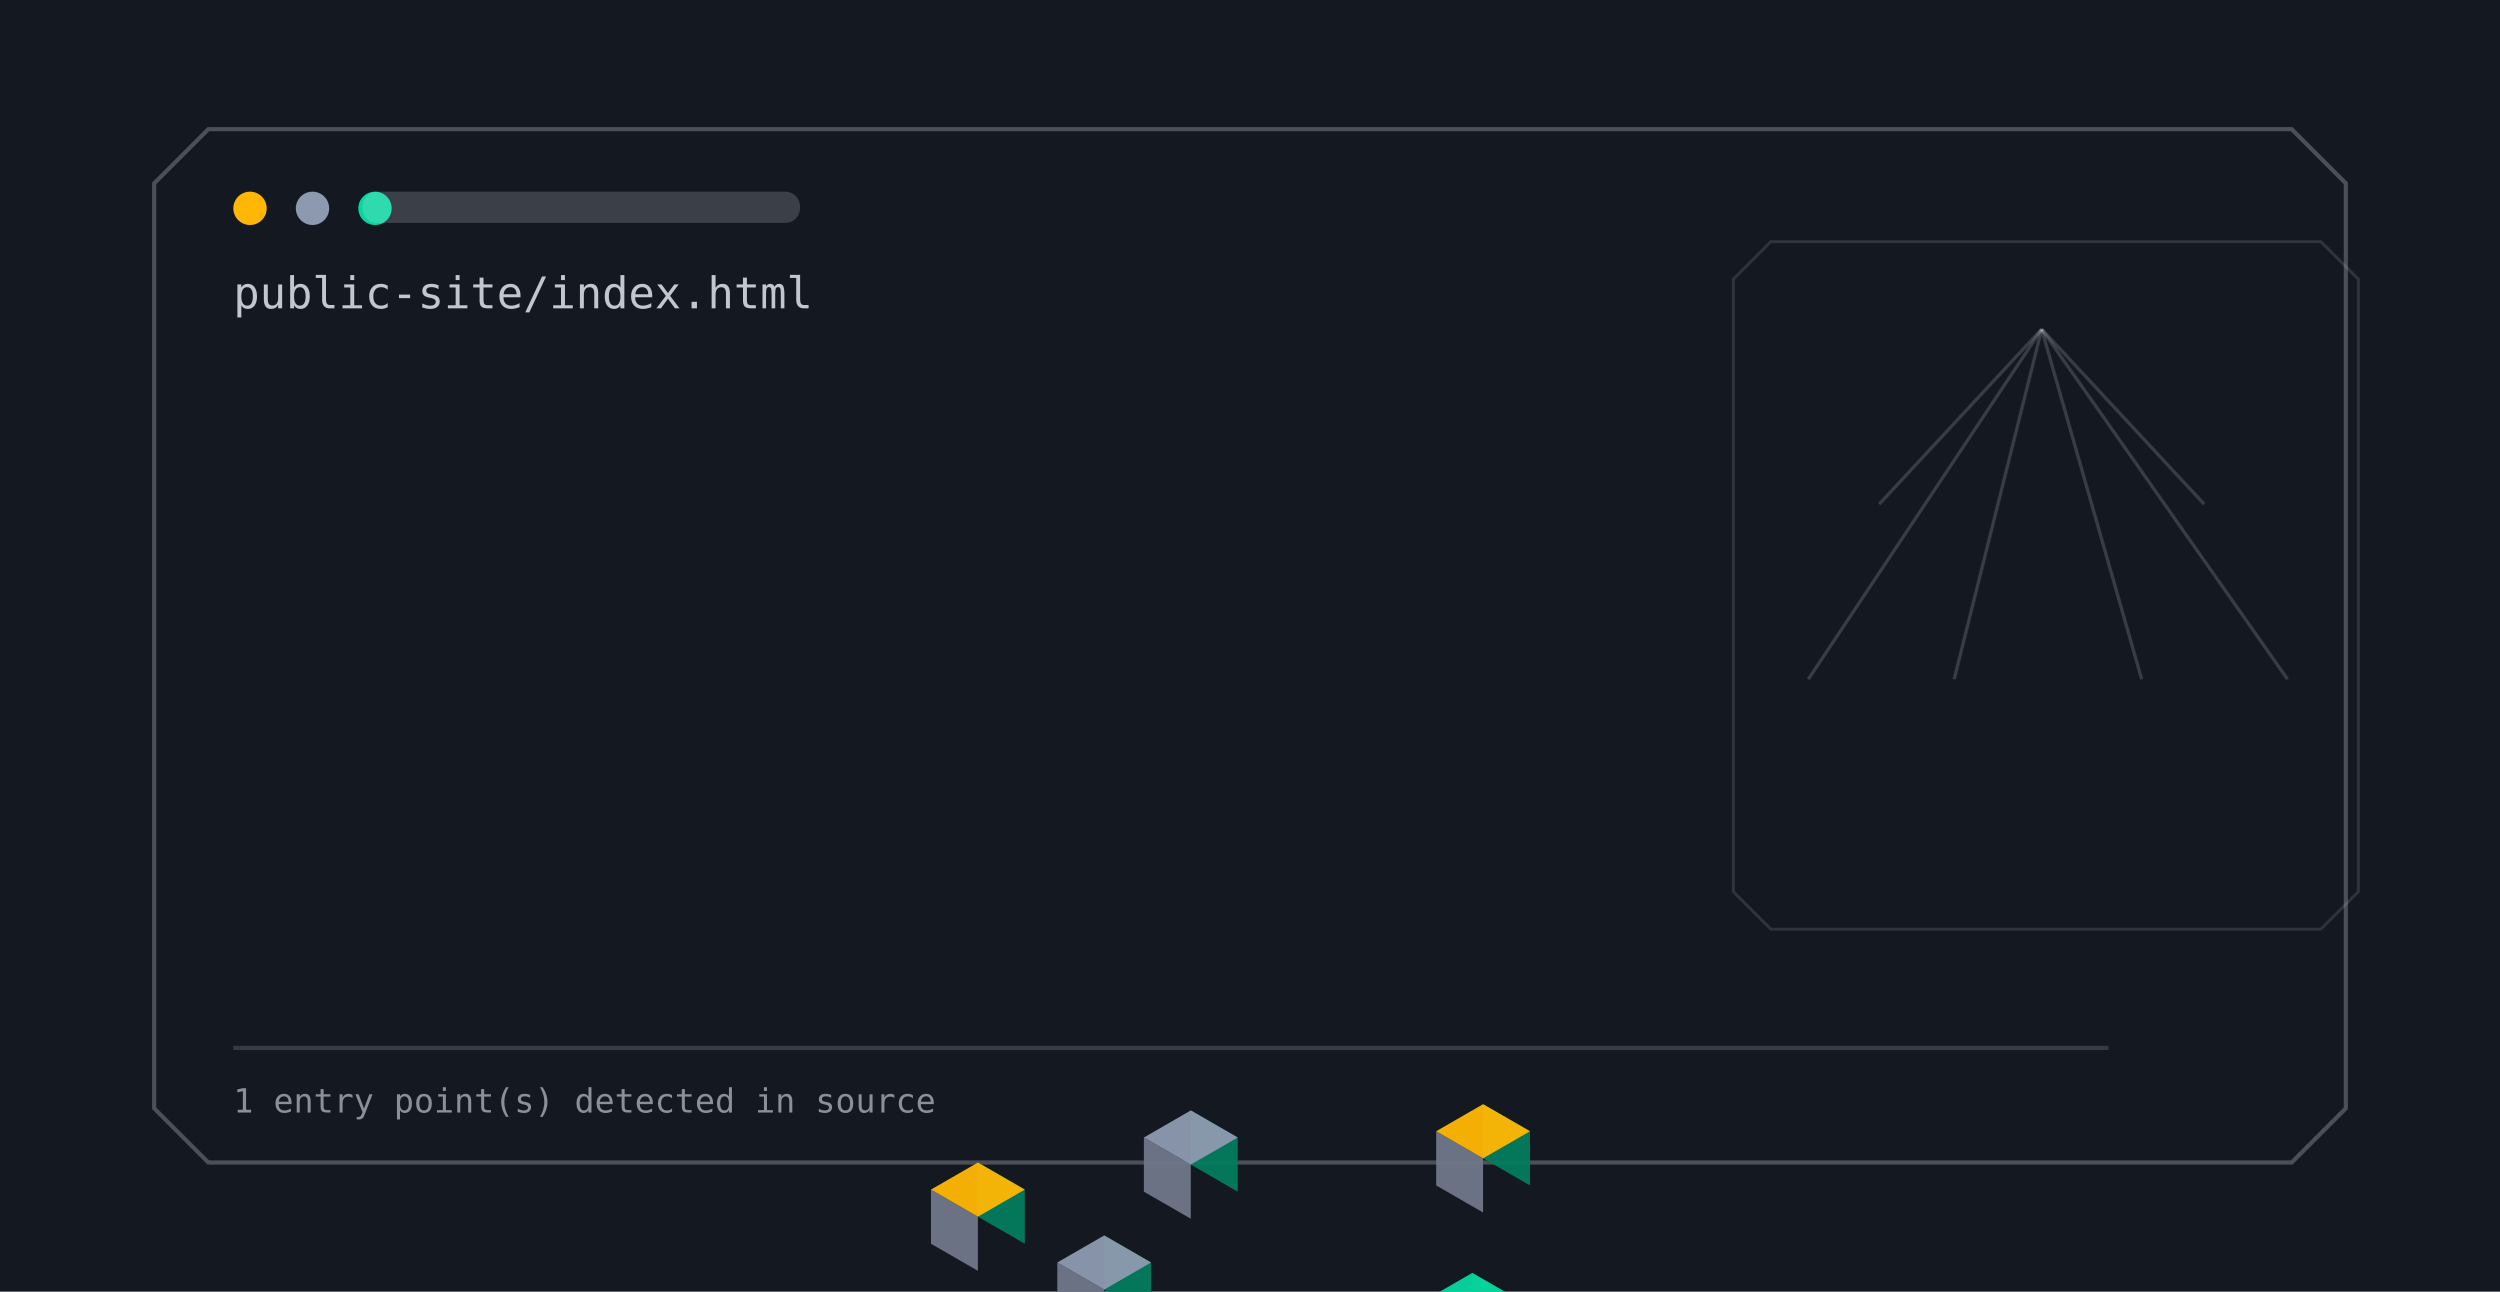
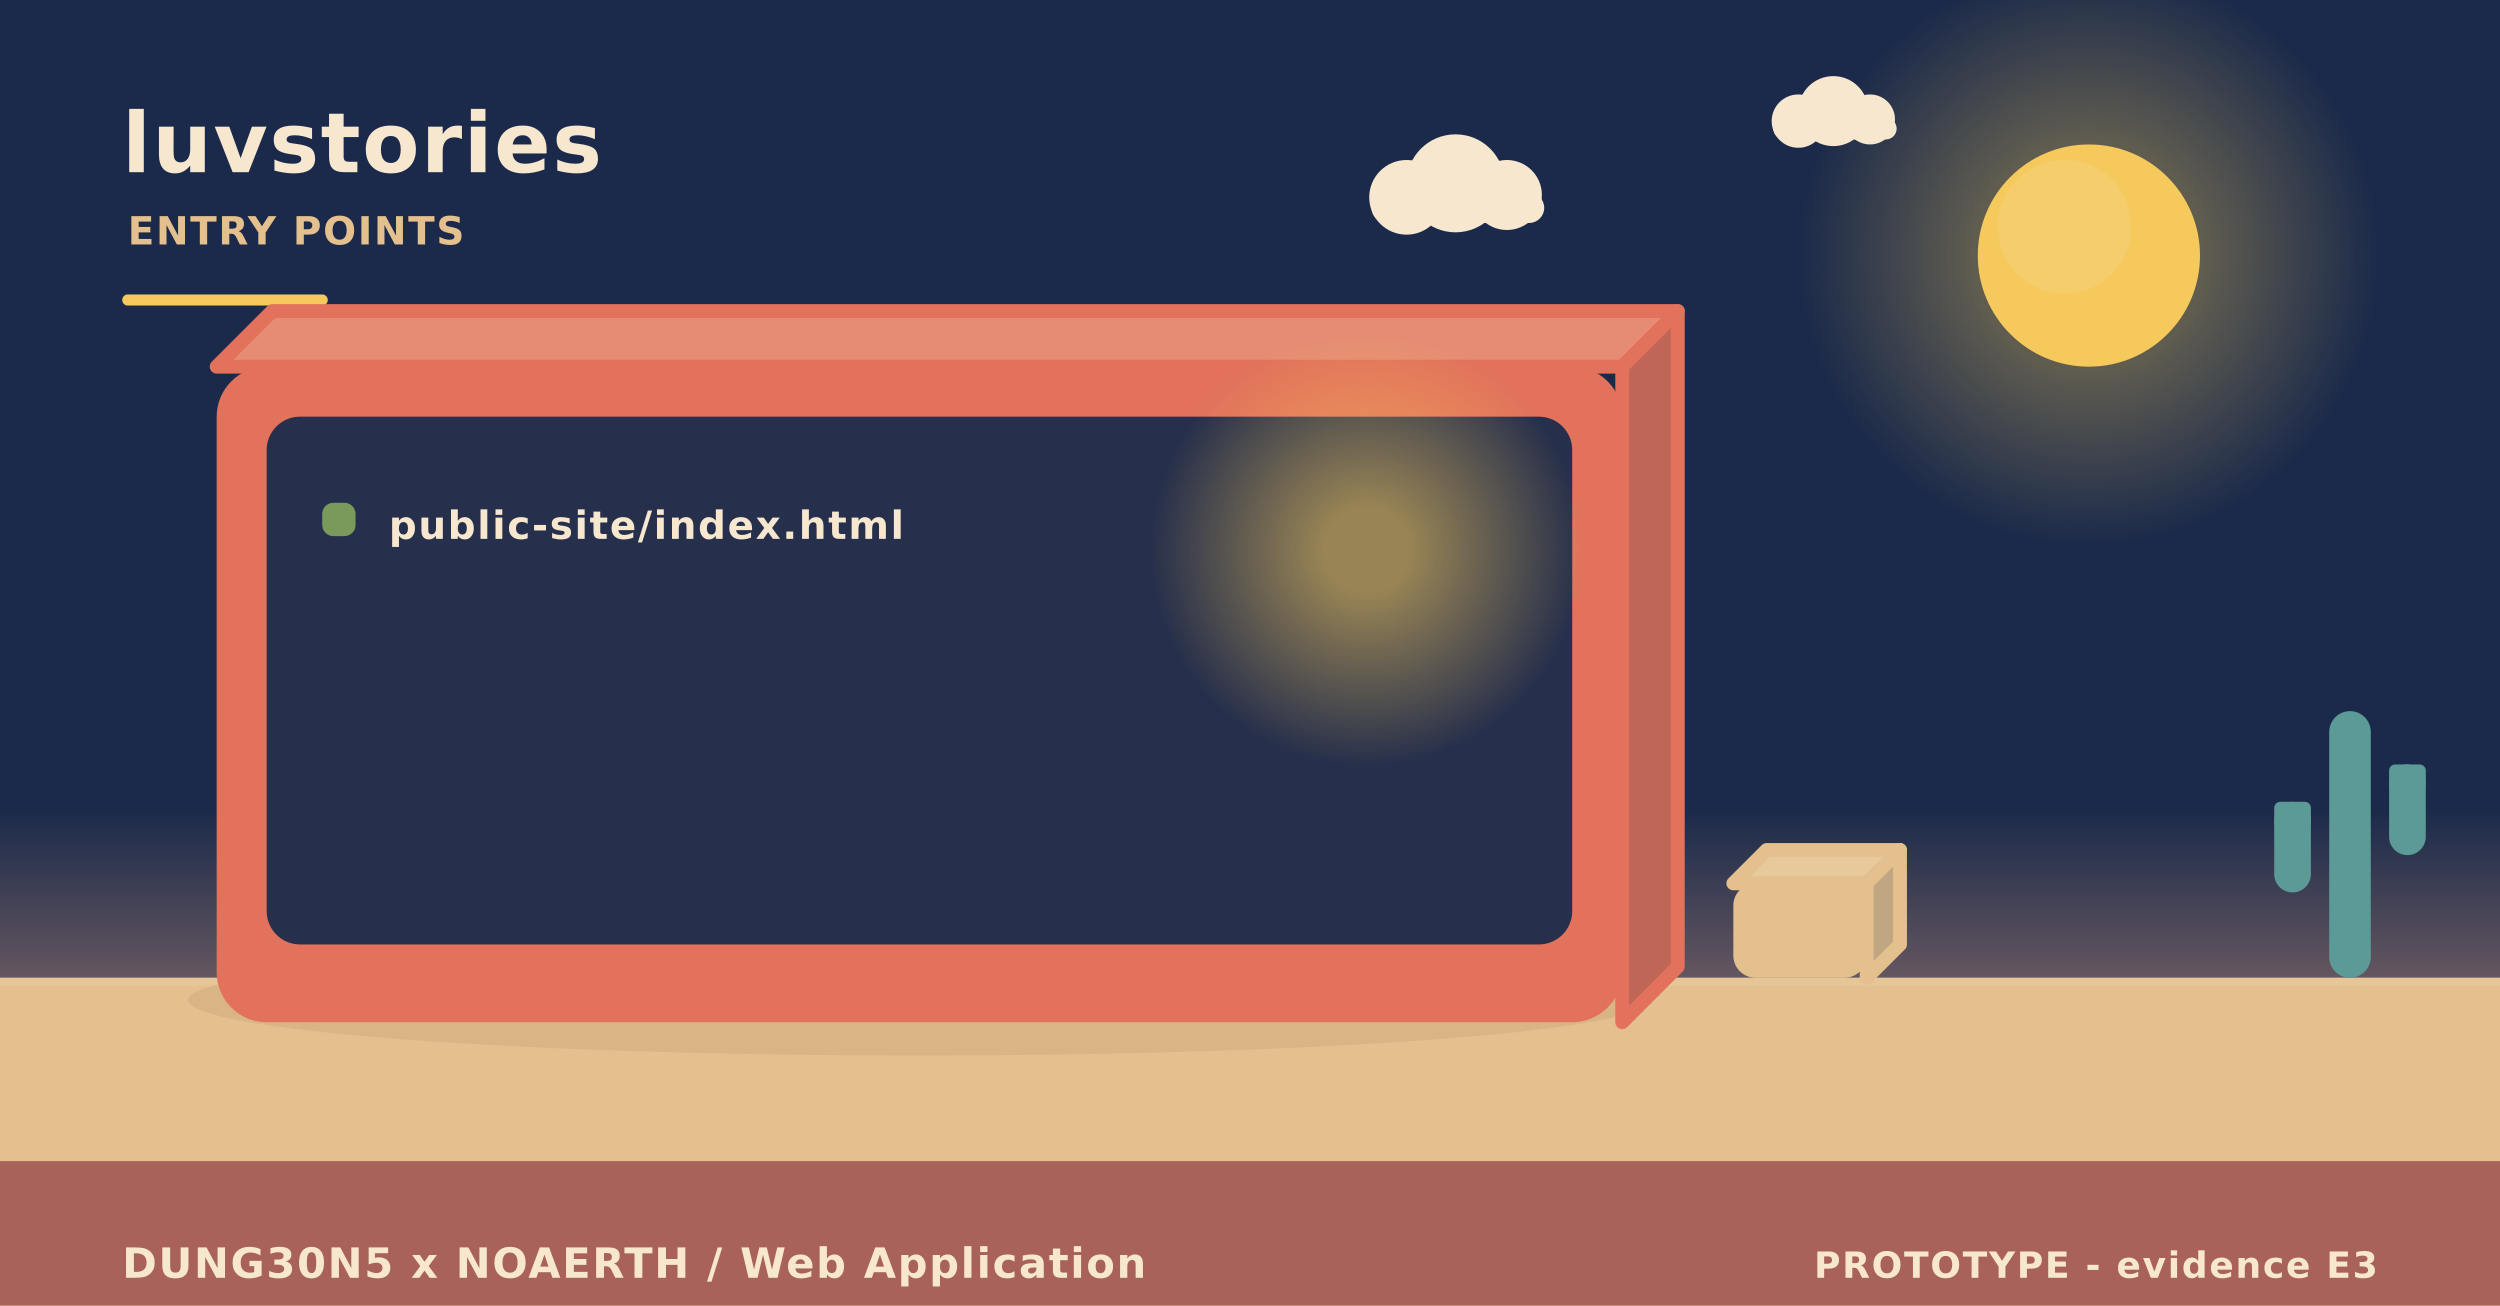
- <svg xmlns="http://www.w3.org/2000/svg" viewBox="0 0 1200 620" width="1200" height="620" role="img" aria-label="luvstories command surface">
-   <rect width="1200" height="620" fill="#141821" />
-   <defs>
-     <linearGradient id="gt" x1="0" y1="0" x2="1" y2="1">
-       <stop offset="0%" stop-color="#ffb703" />
-       <stop offset="100%" stop-color="#8d99ae" />
-     </linearGradient>
-   </defs>
-   <path d="M100.00,62.00 H1100.00 L1126.00,88.00 V532.00 L1100.00,558.00 H100.00 L74.00,532.00 V88.00 Z" fill="none" stroke="rgba(238,241,246,0.300)" stroke-width="2.00" opacity="0.85" />
-   <circle cx="120.00" cy="100.00" r="8.00" fill="#ffb703" opacity="1.00" />
-   <circle cx="150.00" cy="100.00" r="8.00" fill="#8d99ae" opacity="1.00" />
-   <circle cx="180.00" cy="100.00" r="8.00" fill="#06d6a0" opacity="1.00" />
-   <rect x="174.00" y="92.00" width="210.00" height="15.00" rx="7.00" fill="rgba(238,241,246,0.180)" opacity="1.00" />
-   <text x="112" y="148" font-family="ui-monospace,SFMono-Regular,Menlo,monospace" font-size="21" fill="rgba(238,241,246,0.800)">public-site/index.html</text>
-   <path d="M850.00,116.00 H1114.00 L1132.00,134.00 V428.00 L1114.00,446.00 H850.00 L832.00,428.00 V134.00 Z" fill="none" stroke="rgba(238,241,246,0.180)" stroke-width="1.40" opacity="0.70" />
-   <line x1="980.00" y1="158.00" x2="902.00" y2="242.00" stroke="rgba(238,241,246,0.300)" stroke-width="1.60" opacity="0.55" />
-   <line x1="980.00" y1="158.00" x2="1058.00" y2="242.00" stroke="rgba(238,241,246,0.300)" stroke-width="1.60" opacity="0.55" />
-   <line x1="980.00" y1="158.00" x2="868.00" y2="326.00" stroke="rgba(238,241,246,0.300)" stroke-width="1.60" opacity="0.55" />
-   <line x1="980.00" y1="158.00" x2="938.00" y2="326.00" stroke="rgba(238,241,246,0.300)" stroke-width="1.60" opacity="0.55" />
-   <line x1="980.00" y1="158.00" x2="1028.00" y2="326.00" stroke="rgba(238,241,246,0.300)" stroke-width="1.60" opacity="0.55" />
-   <line x1="980.00" y1="158.00" x2="1098.00" y2="326.00" stroke="rgba(238,241,246,0.300)" stroke-width="1.60" opacity="0.55" />
-   <polygon points="711.87,556.00 734.39,569.00 734.39,543.00 711.87,530.00" fill="#037c5d" opacity="0.95" />
-   <polygon points="689.36,569.00 711.87,582.00 711.87,556.00 689.36,543.00" fill="#6e7788" opacity="0.95" />
-   <polygon points="711.87,530.00 734.39,543.00 711.87,556.00 689.36,543.00" fill="#ffb703" opacity="0.95" />
-   <polygon points="571.58,559.00 594.09,572.00 594.09,546.00 571.58,533.00" fill="#037c5d" opacity="0.95" />
-   <polygon points="549.06,572.00 571.58,585.00 571.58,559.00 549.06,546.00" fill="#6e7788" opacity="0.95" />
-   <polygon points="571.58,533.00 594.09,546.00 571.58,559.00 549.06,546.00" fill="#8d99ae" opacity="0.95" />
-   <polygon points="706.68,637.00 729.19,650.00 729.19,624.00 706.68,611.00" fill="#037c5d" opacity="0.95" />
-   <polygon points="684.16,650.00 706.68,663.00 706.68,637.00 684.16,624.00" fill="#6e7788" opacity="0.95" />
-   <polygon points="706.68,611.00 729.19,624.00 706.68,637.00 684.16,624.00" fill="#06d6a0" opacity="0.95" />
-   <polygon points="469.39,584.00 491.90,597.00 491.90,571.00 469.39,558.00" fill="#037c5d" opacity="0.95" />
-   <polygon points="446.87,597.00 469.39,610.00 469.39,584.00 446.87,571.00" fill="#6e7788" opacity="0.95" />
-   <polygon points="469.39,558.00 491.90,571.00 469.39,584.00 446.87,571.00" fill="#ffb703" opacity="0.95" />
-   <polygon points="530.01,619.00 552.52,632.00 552.52,606.00 530.01,593.00" fill="#037c5d" opacity="0.95" />
-   <polygon points="507.49,632.00 530.01,645.00 530.01,619.00 507.49,606.00" fill="#6e7788" opacity="0.95" />
-   <polygon points="530.01,593.00 552.52,606.00 530.01,619.00 507.49,606.00" fill="#8d99ae" opacity="0.95" />
-   <polygon points="607.95,664.00 630.47,677.00 630.47,651.00 607.95,638.00" fill="#037c5d" opacity="0.95" />
-   <polygon points="585.43,677.00 607.95,690.00 607.95,664.00 585.43,651.00" fill="#6e7788" opacity="0.95" />
-   <polygon points="607.95,638.00 630.47,651.00 607.95,664.00 585.43,651.00" fill="#06d6a0" opacity="0.95" />
-   <polygon points="668.57,699.00 691.09,712.00 691.09,686.00 668.57,673.00" fill="#037c5d" opacity="0.95" />
-   <polygon points="646.05,712.00 668.57,725.00 668.57,699.00 646.05,686.00" fill="#6e7788" opacity="0.95" />
-   <polygon points="668.57,673.00 691.09,686.00 668.57,699.00 646.05,686.00" fill="#ffb703" opacity="0.95" />
-   <rect x="112.00" y="502.00" width="900.00" height="2.00" rx="0.00" fill="rgba(238,241,246,0.160)" opacity="1.00" />
-   <text x="112" y="534" font-family="ui-monospace,Menlo,monospace" font-size="16" fill="rgba(238,241,246,0.550)">1 entry point(s) detected in source</text>
+ <svg xmlns="http://www.w3.org/2000/svg" width="900" height="470" viewBox="0 0 900 470" role="img" aria-label="luvstories - how it is operated">
+   <linearGradient id="skyt" x1="0" y1="0" x2="0" y2="1">
+     <stop offset="0" stop-color="#1b2a4a" />
+     <stop offset="0.62" stop-color="#1b2a4a" />
+     <stop offset="1" stop-color="#f3ad8a" />
+   </linearGradient>
+   <rect width="900" height="470" fill="url(#skyt)" />
+   <radialGradient id="sunt">
+     <stop offset="0.35" stop-color="#f5c95c" stop-opacity="0.34" />
+     <stop offset="1" stop-color="#f5c95c" stop-opacity="0" />
+   </radialGradient>
+   <circle cx="752" cy="92" r="104" fill="url(#sunt)" />
+   <circle cx="752" cy="92" r="40" fill="#f5c95c" />
+   <circle cx="743.2" cy="81.6" r="24" fill="#f5d27e" opacity="0.5" />
+   <g>
+     <circle cx="524" cy="66" r="17.64" fill="#f6e7ce" />
+     <circle cx="506.36" cy="71.04" r="13.44" fill="#f6e7ce" />
+     <circle cx="542.48" cy="70.2" r="12.6" fill="#f6e7ce" />
+     <rect x="493.76" y="69.36" width="62.16" height="10.92" rx="5.46" fill="#f6e7ce" />
+   </g>
+   <g>
+     <circle cx="660" cy="40" r="12.6" fill="#f6e7ce" />
+     <circle cx="647.4" cy="43.6" r="9.6" fill="#f6e7ce" />
+     <circle cx="673.2" cy="43" r="9" fill="#f6e7ce" />
+     <rect x="638.4" y="42.4" width="44.4" height="7.8" rx="3.9" fill="#f6e7ce" />
+   </g>
+   <rect x="0" y="352" width="900" height="118" fill="#e3c08d" />
+   <rect x="0" y="352" width="900" height="3" fill="#e6c596" />
+   <text x="44" y="62" font-family="Verdana,DejaVu Sans,sans-serif" font-size="30" font-weight="700" letter-spacing="0.6" fill="#f6e7ce" text-anchor="start">luvstories</text>
+   <text x="46" y="88" font-family="Verdana,DejaVu Sans,sans-serif" font-size="14" font-weight="700" letter-spacing="0.6" fill="#e3c08d" text-anchor="start">ENTRY POINTS</text>
+   <rect x="44" y="106" width="74" height="4" rx="2" fill="#f5c95c" />
+   <ellipse cx="331" cy="360" rx="263.2" ry="20" fill="rgba(138,90,68,0.11)" />
+   <path d="M78,132 L584,132 L604,112 L98,112 Z" fill="#e68c74" stroke="#e2725b" stroke-width="5" stroke-linejoin="round" />
+   <path d="M584,132 L604,112 L604,348 L584,368 Z" fill="#c06658" stroke="#e2725b" stroke-width="5" stroke-linejoin="round" />
+   <rect x="78" y="132" width="506" height="236" rx="18" fill="#e2725b" />
+   <rect x="96" y="150" width="470" height="190" rx="12" fill="#1b2a4a" opacity="0.94" />
+   <radialGradient id="lamp64193">
+     <stop offset="0.2" stop-color="#f5c95c" stop-opacity="0.55" />
+     <stop offset="1" stop-color="#f5c95c" stop-opacity="0" />
+   </radialGradient>
+   <circle cx="492" cy="198" r="78" fill="url(#lamp64193)" />
+   <rect x="116" y="181" width="12" height="12" rx="4" fill="#7a9a5c" />
+   <text x="140" y="194" font-family="Verdana,DejaVu Sans,sans-serif" font-size="14" font-weight="700" letter-spacing="0.6" fill="#f6e7ce" text-anchor="start">public-site/index.html</text>
+   <path d="M624,318 L672,318 L684,306 L636,306 Z" fill="#e7c99b" stroke="#e3c08d" stroke-width="5" stroke-linejoin="round" />
+   <path d="M672,318 L684,306 L684,340 L672,352 Z" fill="#c1a682" stroke="#e3c08d" stroke-width="5" stroke-linejoin="round" />
+   <rect x="624" y="318" width="48" height="34" rx="8" fill="#e3c08d" />
+   <rect x="838.52" y="256" width="14.96" height="96" rx="7.48" fill="#5b9a97" />
+   <rect x="818.72" y="288.64" width="13.2" height="32.64" rx="6.6" fill="#5b9a97" />
+   <rect x="818.72" y="288.64" width="13.2" height="9.6" rx="2.2" fill="#5b9a97" />
+   <rect x="860.08" y="275.2" width="13.2" height="32.64" rx="6.6" fill="#5b9a97" />
+   <rect x="860.08" y="275.2" width="13.2" height="9.6" rx="2.2" fill="#5b9a97" />
+   <rect x="0" y="418" width="900" height="52" rx="0" fill="#a65c56" opacity="0.94" />
+   <text x="44" y="460" font-family="Verdana,DejaVu Sans,sans-serif" font-size="15" font-weight="700" letter-spacing="0.6" fill="#f6e7ce" text-anchor="start">DUNG30N5 x NOAERTH  /  Web Application</text>
+   <text x="856" y="460" font-family="Verdana,DejaVu Sans,sans-serif" font-size="13" font-weight="700" letter-spacing="0.6" fill="#f6e7ce" text-anchor="end">PROTOTYPE  -  evidence E3</text>
</svg>
